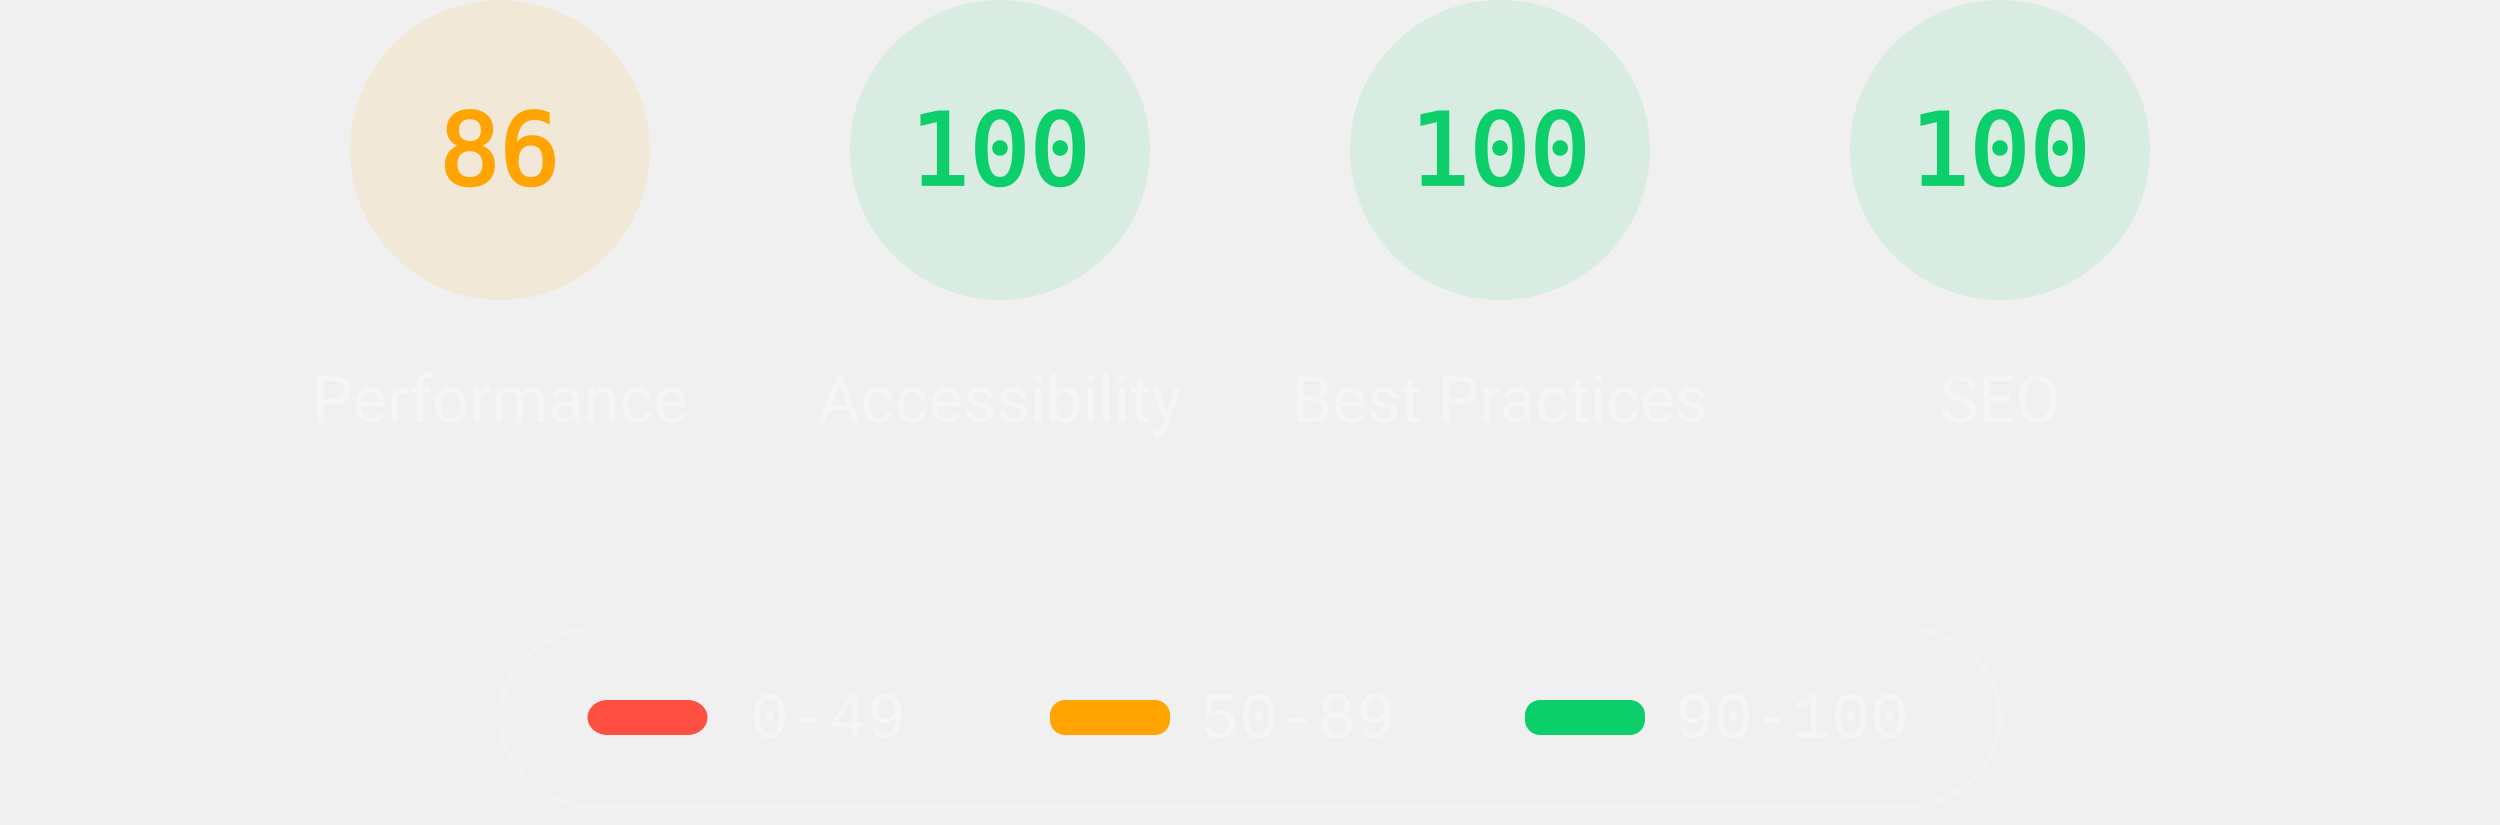
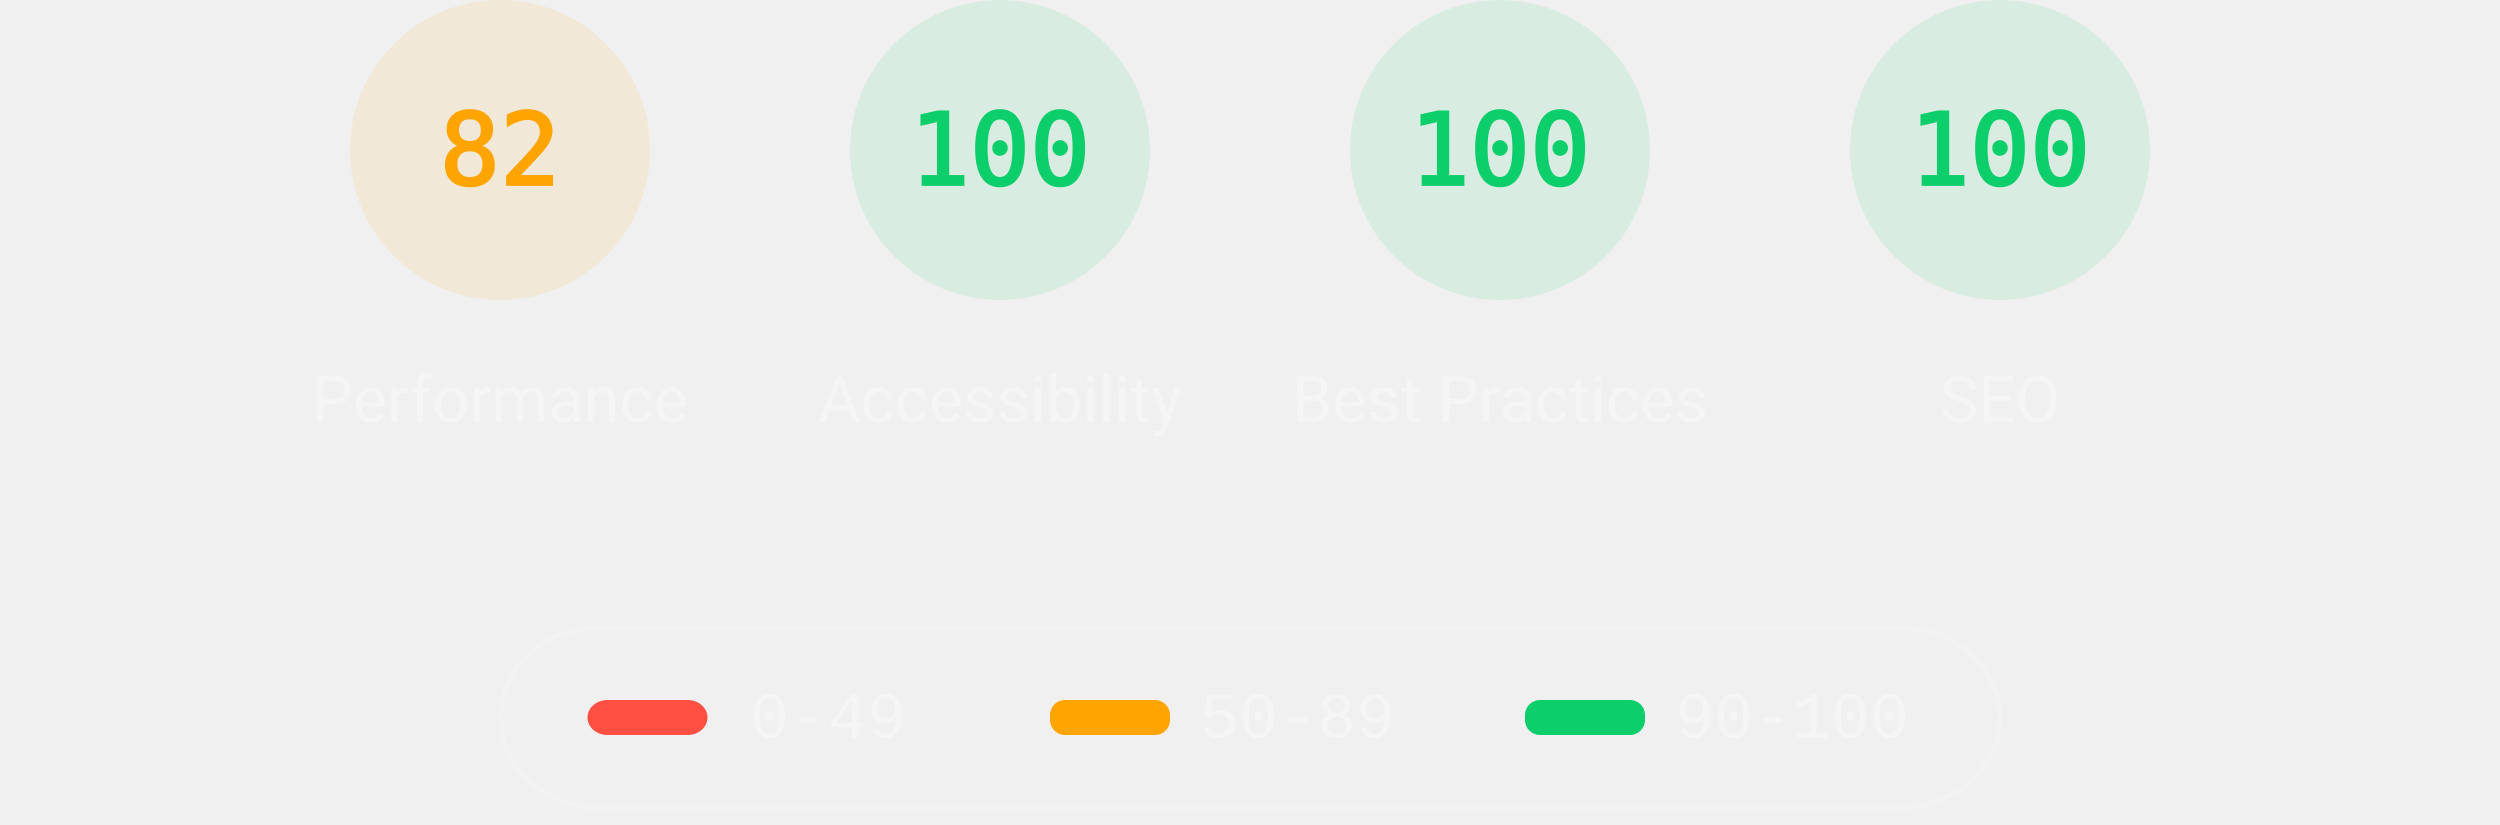
<svg xmlns="http://www.w3.org/2000/svg" class="theme--dark" fill="none" width="1000" height="330">
  <style>
			.gauge-base {
				opacity: 0.1
			}

			.gauge-arc {
				fill: none;
				animation-delay: 250ms;
				stroke-linecap: round;
				transform: rotate(-90deg);
				transform-origin: 100px 60px;
				animation: load-gauge 1s ease forwards
			}

			.guage-text {
				font-size: 40px;
				font-family: monospace;
				text-align: center
			}

			.guage-red {
				color: #ff4e42;
				fill: #ff4e42;
				stroke: #ff4e42
			}
			.guage-orange {
				color: #ffa400;
				fill: #ffa400;
				stroke: #ffa400
			}
			.guage-green {
				color: #0cce6b;
				fill: #0cce6b;
				stroke: #0cce6b
			}
			.theme--agnostic .guage-undefined {
				color: #5c5c5c;
				fill: #5c5c5c;
				stroke: #5c5c5c
			}
			.theme--light .guage-undefined {
				color: #1e1e1e;
				fill: #1e1e1e;
				stroke: #1e1e1e
			}
			.theme--dark .guage-undefined {
				color: #f5f5f5;
				fill: #f5f5f5;
				stroke: #f5f5f5
			}

			.guage-title {
				stroke: none;
				font-size: 26px;
				line-height: 26px;
				font-family: Roboto, Halvetica, Arial, sans-serif
			}
			.metric.guage-title {
				font-family: 'Courier New', Courier, monospace
			}
			.theme--agnostic .guage-title {
				color: #737373;
				fill: #737373
			}
			.theme--light .guage-title {
				color: #212121;
				fill: #212121
			}
			.theme--dark .guage-title {
				color: #f5f5f5;
				fill: #f5f5f5
			}

			@keyframes load-gauge {
				from {
					stroke-dasharray: 0 352.858
				}
			}
			.lh-gauge--pwa__disc {
				fill: #e0e0e0
			}
			.lh-gauge--pwa__logo {
				position: relative;
				fill: #b0b0b0
			}
			.lh-gauge--pwa__invisible {
				display: none
			}
			.lh-gauge--pwa__visible {
				display: inline
			}
			.guage-invisible {
				display: none
			}
			.lh-gauge--pwa__logo--primary-color {
				fill: #304ffe
			}
			.theme--agnostic .lh-gauge--pwa__logo--secondary-color {
				fill: #787878
			}
			.theme--light .lh-gauge--pwa__logo--secondary-color {
				fill: #3d3d3d
			}
			.theme--dark .lh-gauge--pwa__logo--secondary-color {
				fill: #d8b6b6
			}
			.theme--light #svg_2 {
				stroke: #00000022
			}
			.theme--agnostic #svg_2 {
				stroke: #616161
			}
			.theme--light #svg_2 {
				stroke: #00000022
			}
			.theme--dark #svg_2 {
				stroke: #f5f5f566
			}
		</style>
  <svg class="guage-div guage-perf guage-orange" viewBox="0 0 200 200" width="200" height="200" x="100" y="0">
    <circle class="gauge-base" r="56" cx="100" cy="60" stroke-width="8" />
-     <circle class="gauge-arc guage-arc-1" r="56" cx="100" cy="60" stroke-width="8" style="stroke-dasharray: 302.598, 351.858;" />
-     <text class="guage-text" x="100px" y="60px" alignment-baseline="central" dominant-baseline="central" text-anchor="middle">86</text>
+     <circle class="gauge-arc guage-arc-1" r="56" cx="100" cy="60" stroke-width="8" style="stroke-dasharray: 288.524, 351.858;" />
+     <text class="guage-text" x="100px" y="60px" alignment-baseline="central" dominant-baseline="central" text-anchor="middle">82</text>
    <text class="guage-title" x="100px" y="160px" alignment-baseline="central" dominant-baseline="central" text-anchor="middle">Performance</text>
  </svg>
  <svg class="guage-div guage-acc guage-green" viewBox="0 0 200 200" width="200" height="200" x="300" y="0">
    <circle class="gauge-base" r="56" cx="100" cy="60" stroke-width="8" />
    <circle class="gauge-arc guage-arc-2" r="56" cx="100" cy="60" stroke-width="8" style="stroke-dasharray: 351.858, 351.858;" />
    <text class="guage-text" x="100px" y="60px" alignment-baseline="central" dominant-baseline="central" text-anchor="middle">100</text>
    <text class="guage-title" x="100px" y="160px" alignment-baseline="central" dominant-baseline="central" text-anchor="middle">Accessibility</text>
  </svg>
  <svg class="guage-div guage-best guage-green" viewBox="0 0 200 200" width="200" height="200" x="500" y="0">
    <circle class="gauge-base" r="56" cx="100" cy="60" stroke-width="8" />
    <circle class="gauge-arc guage-arc-3" r="56" cx="100" cy="60" stroke-width="8" style="stroke-dasharray: 351.858, 351.858;" />
    <text class="guage-text" x="100px" y="60px" alignment-baseline="central" dominant-baseline="central" text-anchor="middle">100</text>
    <text class="guage-title" x="100px" y="160px" alignment-baseline="central" dominant-baseline="central" text-anchor="middle">Best Practices</text>
  </svg>
  <svg class="guage-div guage-seo guage-green" viewBox="0 0 200 200" width="200" height="200" x="700" y="0">
    <circle class="gauge-base" r="56" cx="100" cy="60" stroke-width="8" />
    <circle class="gauge-arc guage-arc-4" r="56" cx="100" cy="60" stroke-width="8" style="stroke-dasharray: 351.858, 351.858;" />
    <text class="guage-text" x="100px" y="60px" alignment-baseline="central" dominant-baseline="central" text-anchor="middle">100</text>
    <text class="guage-title" x="100px" y="160px" alignment-baseline="central" dominant-baseline="central" text-anchor="middle">SEO</text>
  </svg>
  <svg class="guage-div guage-pwa guage-invisible" viewBox="0 0 200 200" width="200" height="200" x="900" y="0">
    <svg viewBox="0 0 60 60" width="112" height="112" x="44" y="4">
      <defs>
        <linearGradient id="lh-gauge--pwa__check-circle__gradient-0" x1="50%" y1="0%" x2="50%" y2="100%">
          <stop stop-color="#00C852" offset="0%" />
          <stop stop-color="#009688" offset="100%" />
        </linearGradient>
        <linearGradient id="lh-gauge--pwa__installable__shadow-gradient-0" x1="76.056%" x2="24.111%" y1="82.995%" y2="24.735%">
          <stop stop-color="#A5D6A7" offset="0%" />
          <stop stop-color="#80CBC4" offset="100%" />
        </linearGradient>
        <linearGradient id="lh-gauge--pwa__fast-reliable__shadow-gradient-0" x1="76.056%" y1="82.995%" x2="25.678%" y2="26.493%">
          <stop stop-color="#64B5F6" offset="0%" />
          <stop stop-color="#2979FF" offset="100%" />
        </linearGradient>
        <g id="lh-gauge--pwa__fast-reliable-badge-0">
          <circle fill="#FFFFFF" cx="10" cy="10" r="10" />
          <path fill="#304FFE" d="M10 3.58l5.25 2.34v3.5c0 3.23-2.24 6.26-5.25 7-3.01-.74-5.25-3.77-5.25-7v-3.5L10 3.58zm-.47 10.74l2.76-4.83.03-.07c.04-.08 0-.24-.22-.24h-1.64l.47-3.26h-.47l-2.7 4.77c-.02.01.05-.1-.04.05-.09.16-.1.31.18.31h1.63l-.47 3.27h.47z" />
        </g>
        <g id="lh-gauge--pwa__installable-badge-0">
          <circle fill="#FFFFFF" cx="10" cy="10" r="10" />
          <path fill="#009688" d="M10 4.167A5.835 5.835 0 0 0 4.167 10 5.835 5.835 0 0 0 10 15.833 5.835 5.835 0 0 0 15.833 10 5.835 5.835 0 0 0 10 4.167zm2.917 6.416h-2.334v2.334H9.417v-2.334H7.083V9.417h2.334V7.083h1.166v2.334h2.334v1.166z" />
        </g>
      </defs>
      <g stroke="none" fill-rule="nonzero">
        <circle class="lh-gauge--pwa__disc" cx="30" cy="30" r="30" />
        <g class="lh-gauge--pwa__logo">
          <path d="M35.66 19.39l.7-1.75h2L37.4 15 38.6 12l3.4 9h-2.51l-.58-1.61z" />
          <path d="M33.52 21l3.65-9h-2.42l-2.5 5.82L30.5 12h-1.86l-1.9 5.82-1.35-2.65-1.21 3.72L25.4 21h2.38l1.72-5.2 1.64 5.2z" />
          <path fill-rule="nonzero" d="M20.3 17.91h1.48c.45 0 .85-.05 1.2-.15l.39-1.18 1.07-3.3a2.64 2.64 0 0 0-.28-.37c-.55-.6-1.36-.91-2.42-.91H18v9h2.3V17.9zm1.96-3.84c.22.22.33.5.33.87 0 .36-.1.65-.29.87-.2.23-.59.35-1.15.35h-.86v-2.41h.87c.52 0 .89.1 1.1.32z" />
        </g>
        <rect class="lh-gauge--pwa__component lh-gauge--pwa__na-line lh-gauge--pwa__invisible" fill="#FFFFFF" x="20" y="32" width="20" height="4" rx="2" />
        <g class="lh-gauge--pwa__component lh-gauge--pwa__fast-reliable-badge lh-gauge--pwa__invisible" transform="translate(20, 29)">
          <path fill="url(#lh-gauge--pwa__fast-reliable__shadow-gradient-0)" d="M33.63 19.49A30 30 0 0 1 16.2 30.36L3 17.14 17.14 3l16.49 16.49z" />
          <use href="#lh-gauge--pwa__fast-reliable-badge-0" />
        </g>
        <g class="lh-gauge--pwa__component lh-gauge--pwa__installable-badge lh-gauge--pwa__invisible" transform="translate(20, 29)">
          <path fill="url(#lh-gauge--pwa__installable__shadow-gradient-0)" d="M33.629 19.487c-4.272 5.453-10.391 9.39-17.415 10.869L3 17.142 17.142 3 33.63 19.487z" />
          <use href="#lh-gauge--pwa__installable-badge-0" />
        </g>
        <g class="lh-gauge--pwa__component lh-gauge--pwa__fast-reliable-installable-badges lh-gauge--pwa__invisible">
          <g transform="translate(8, 29)">
            <path fill="url(#lh-gauge--pwa__fast-reliable__shadow-gradient-0)" d="M16.321 30.463L3 17.143 17.142 3l22.365 22.365A29.864 29.864 0 0 1 22 31c-1.942 0-3.84-.184-5.679-.537z" />
            <use href="#lh-gauge--pwa__fast-reliable-badge-0" />
          </g>
          <g transform="translate(32, 29)">
            <path fill="url(#lh-gauge--pwa__installable__shadow-gradient-0)" d="M25.982 11.84a30.107 30.107 0 0 1-13.08 15.203L3 17.143 17.142 3l8.84 8.84z" />
            <use href="#lh-gauge--pwa__installable-badge-0" />
          </g>
        </g>
        <g class="lh-gauge--pwa__component lh-gauge--pwa__check-circle lh-gauge--pwa__invisible" transform="translate(18, 28)">
          <circle fill="#FFFFFF" cx="12" cy="12" r="12" />
          <path fill="url(#lh-gauge--pwa__check-circle__gradient-0)" d="M12 2a10 10 0 1 0 0 20 10 10 0 0 0 0-20zm-2 15l-5-5 1.41-1.41L10 14.17l7.59-7.59L19 8l-9 9z" />
        </g>
      </g>
    </svg>
    <text class="guage-title" y="160px" alignment-baseline="central" dominant-baseline="central" text-anchor="middle">
      <tspan x="100px" dy="-6px">Progressive</tspan>
      <tspan x="100px" dy="30px">Web App</tspan>
    </text>
  </svg>
  <svg width="604" height="76" x="200" y="250">
    <g>
      <rect fill="none" id="canvas_background" height="80" width="604" y="-1" x="-1" />
      <g display="none" overflow="visible" y="0" x="0" height="100%" width="100%" id="canvasGrid">
        <rect fill="url(#gridpattern)" stroke-width="0" y="0" x="0" height="100%" width="100%" />
      </g>
    </g>
    <g>
      <rect fill-opacity="0" stroke-width="2" rx="40" id="svg_2" height="72" width="600" y="1" x="0" fill="#000000" />
      <rect stroke="#000" rx="8" id="svg_3" height="14" width="48" y="30" x="35" stroke-opacity="null" stroke-width="0" fill="#ff4e42" />
      <rect stroke="#000" rx="6" id="svg_4" height="14" width="48" y="30" x="220" stroke-opacity="null" stroke-width="0" fill="#ffa400" />
      <rect stroke="#000" rx="6" id="svg_5" height="14" width="48" y="30" x="410" stroke-opacity="null" stroke-width="0" fill="#0cce6b" />
      <text class="metric guage-title" xml:space="preserve" text-anchor="start" font-size="26" id="svg_6" y="45" x="100" stroke-opacity="null" stroke-width="0" stroke="#000">0-49</text>
      <text class="metric guage-title" xml:space="preserve" text-anchor="start" font-size="26" id="svg_7" y="45" x="280" stroke-opacity="null" stroke-width="0" stroke="#000">50-89</text>
      <text class="metric guage-title" xml:space="preserve" text-anchor="start" font-size="26" id="svg_8" y="45" x="470" stroke-opacity="null" stroke-width="0" stroke="#000">90-100</text>
    </g>
  </svg>
</svg>
